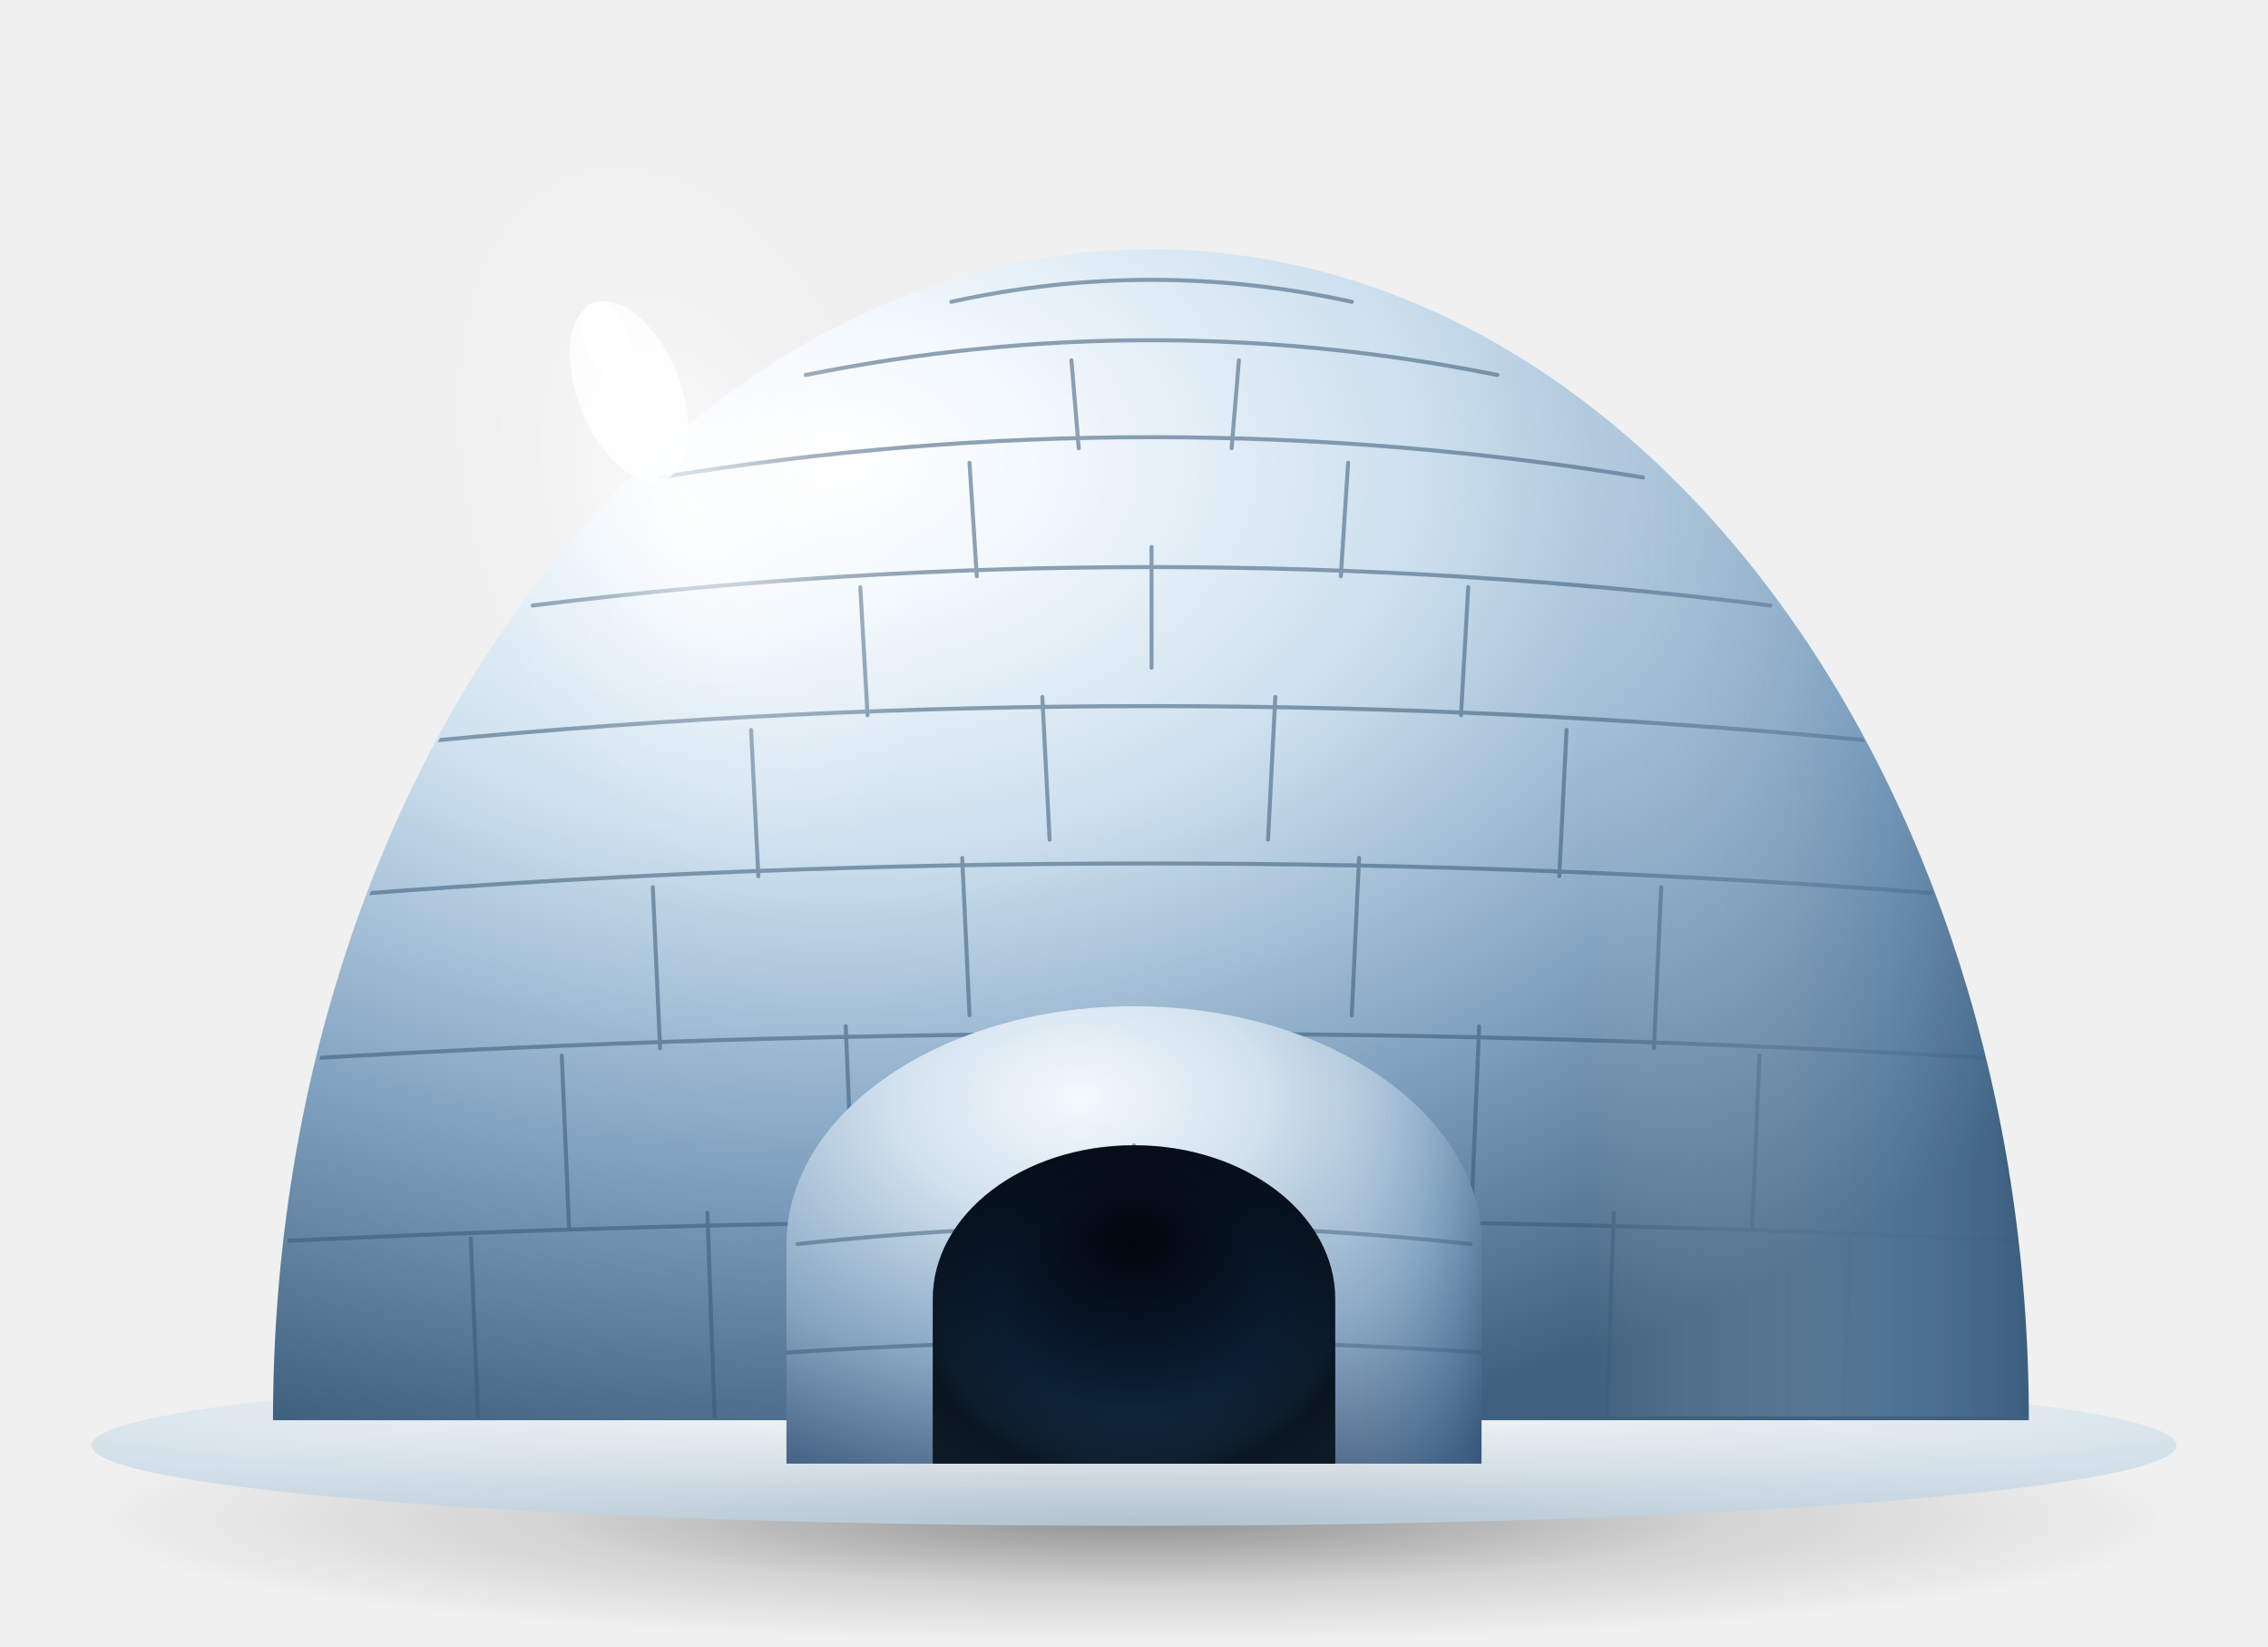
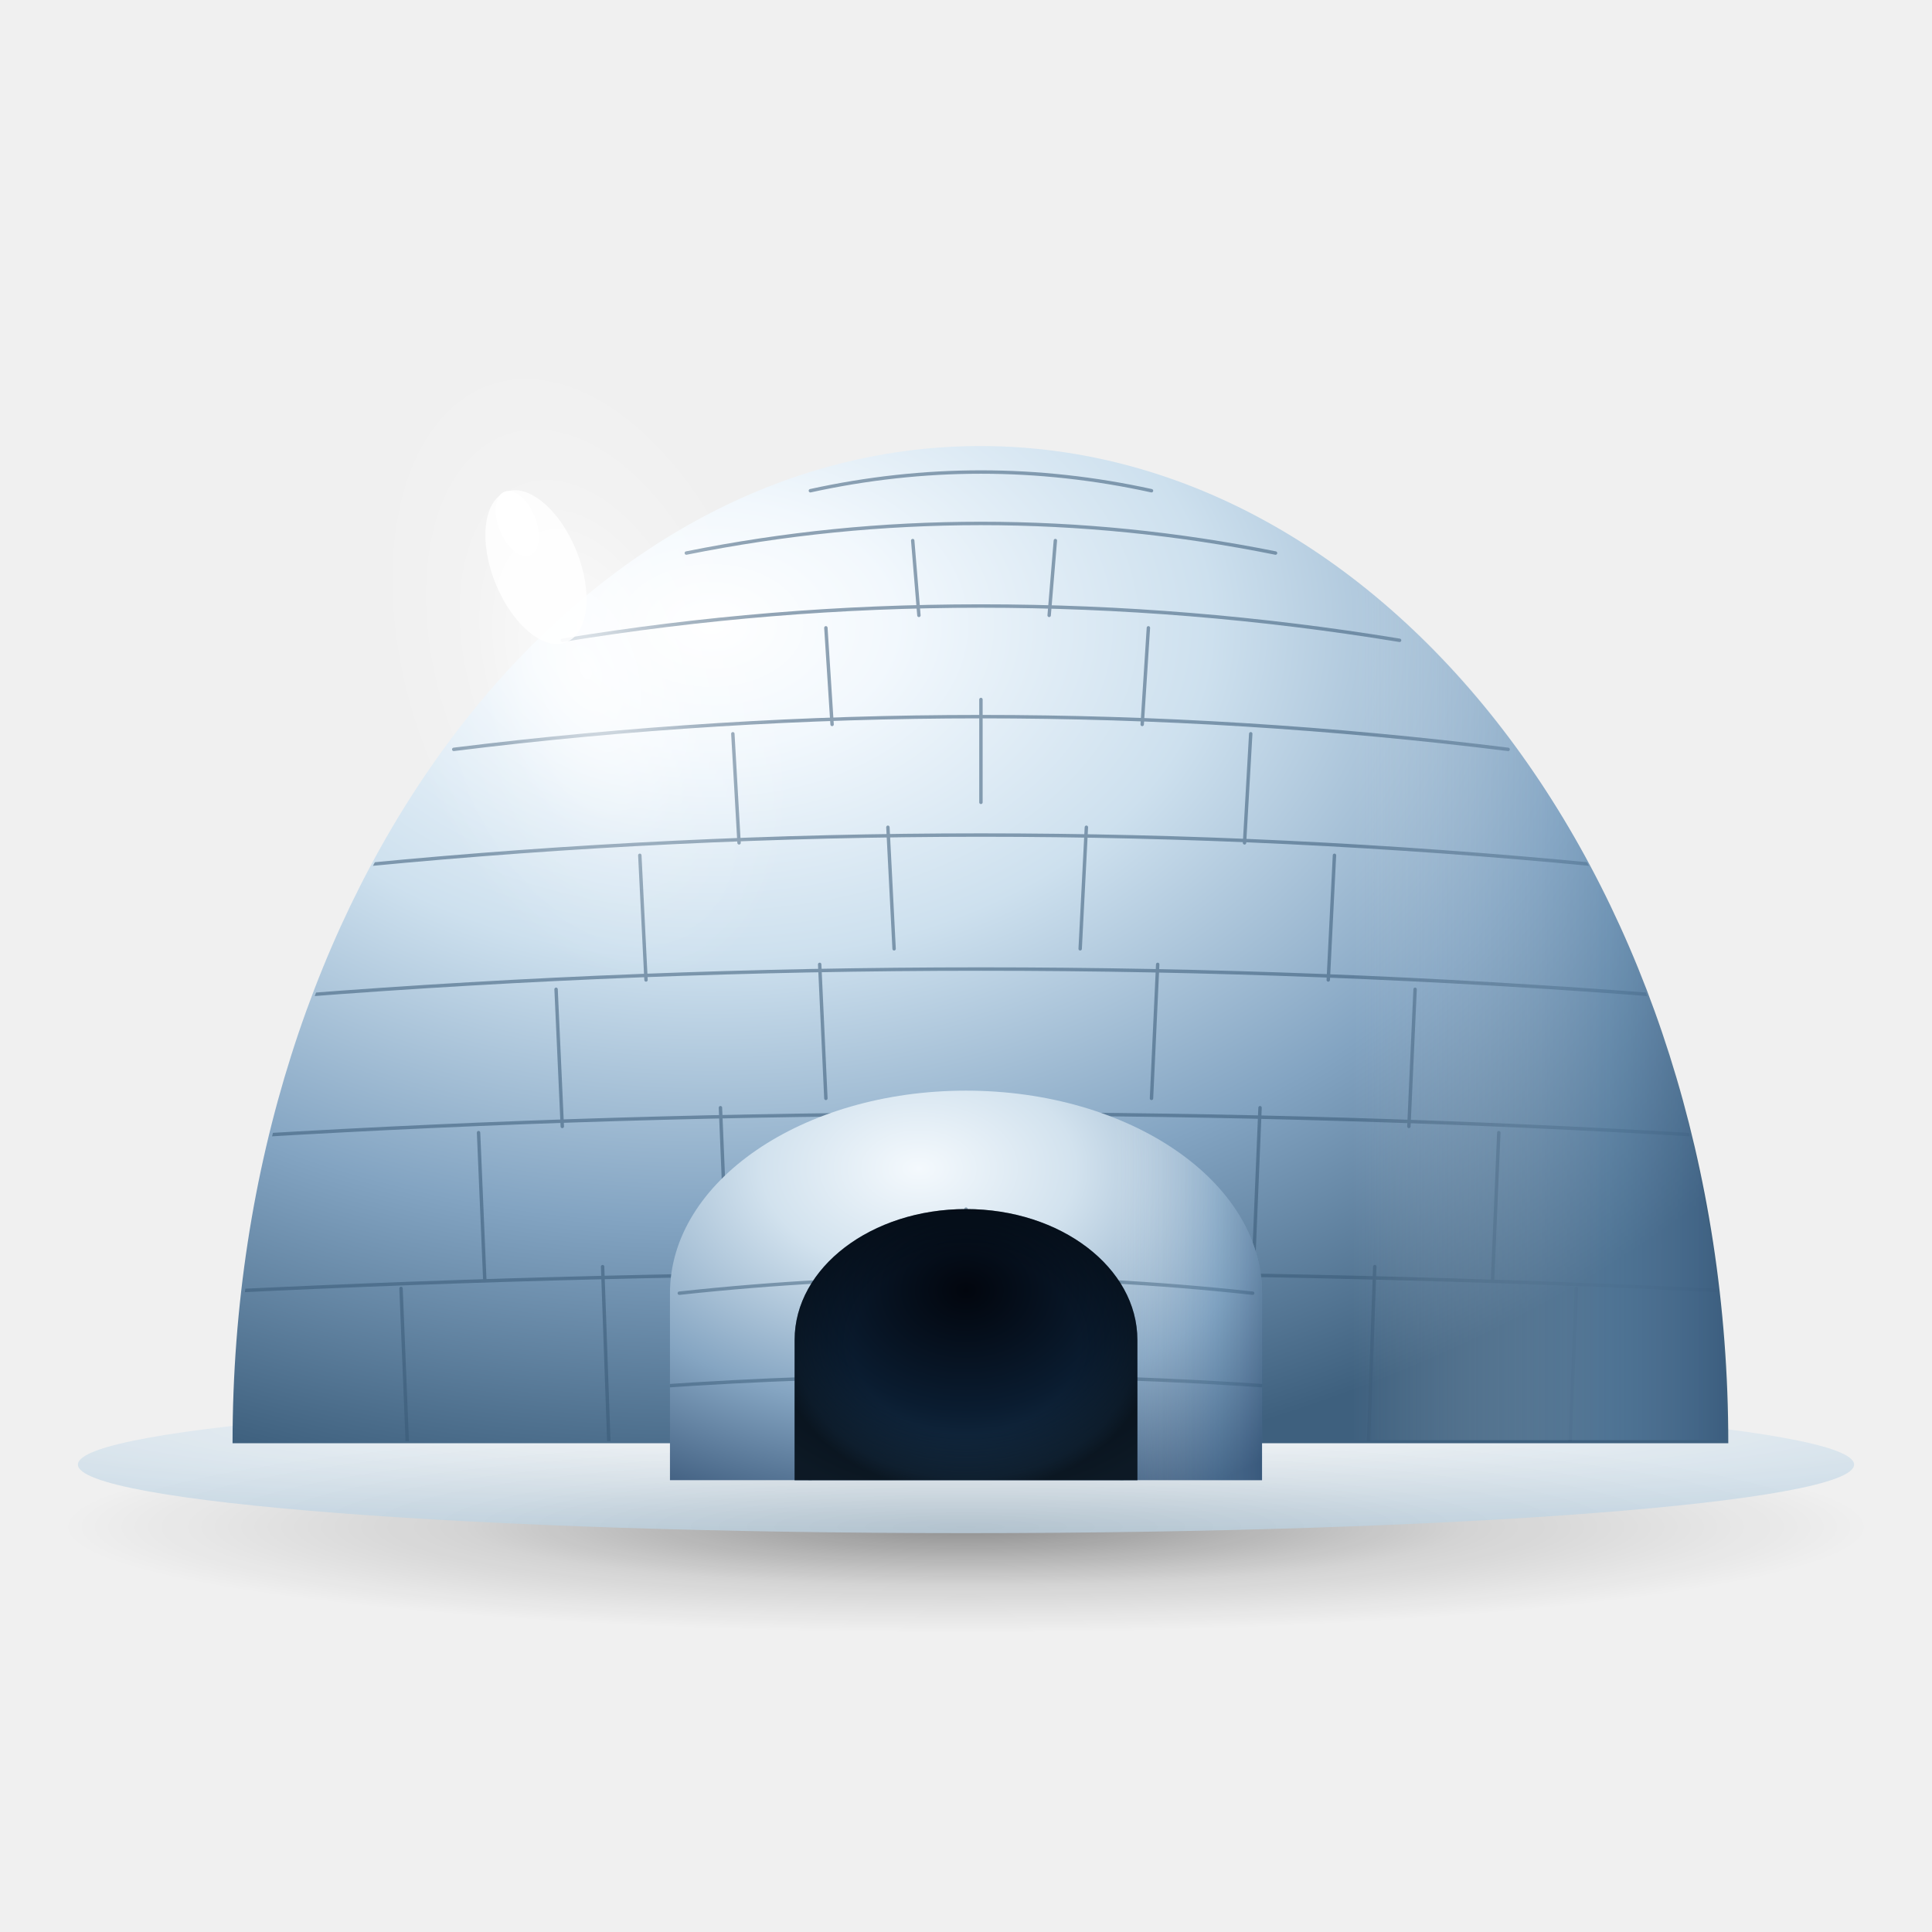
- <svg xmlns="http://www.w3.org/2000/svg" xmlns:xlink="http://www.w3.org/1999/xlink" viewBox="30 125 620 450" role="img" version="1.1" id="svg72">
+ <svg xmlns="http://www.w3.org/2000/svg" xmlns:xlink="http://www.w3.org/1999/xlink" viewBox="30 50 620 620" role="img" version="1.1" id="svg72">
  <defs id="defs28">
    <radialGradient id="dome" cx="207.064" cy="278.752" r="344.888" gradientTransform="matrix(1.224745,0,0,0.8164966,4.628099,23.1405)" fx="207.064" fy="278.752" gradientUnits="userSpaceOnUse">
      <stop offset="0%" stop-color="#ffffff" id="stop1" />
      <stop offset="14%" stop-color="#f2f8fd" id="stop2" />
      <stop offset="38%" stop-color="#cde0ee" id="stop3" />
      <stop offset="68%" stop-color="#83a4c2" id="stop4" />
      <stop offset="100%" stop-color="#3e607e" id="stop5" />
    </radialGradient>
    <radialGradient id="tunnel" cx="42%" cy="20%" r="95%">
      <stop offset="0%" stop-color="#f4f9fd" id="stop6" />
      <stop offset="28%" stop-color="#d2e2ee" id="stop7" />
      <stop offset="65%" stop-color="#85a5c2" id="stop8" />
      <stop offset="100%" stop-color="#3a587a" id="stop9" />
    </radialGradient>
    <radialGradient id="entrance" cx="50%" cy="30%" r="80%">
      <stop offset="0%" stop-color="#02060e" id="stop10" />
      <stop offset="55%" stop-color="#0a1c30" id="stop11" />
      <stop offset="100%" stop-color="#1c3852" id="stop12" />
    </radialGradient>
    <radialGradient id="gshad" cx="50%" cy="50%" r="50%">
      <stop offset="0%" stop-color="#000" stop-opacity="0.4" id="stop13" />
      <stop offset="55%" stop-color="#000" stop-opacity="0.12" id="stop14" />
      <stop offset="100%" stop-color="#000" stop-opacity="0" id="stop15" />
    </radialGradient>
    <radialGradient id="snow" cx="50%" cy="20%" r="80%">
      <stop offset="0%" stop-color="#ffffff" id="stop16" />
      <stop offset="100%" stop-color="#bcd2e2" id="stop17" />
    </radialGradient>
    <radialGradient id="spec" cx="50%" cy="50%" r="50%">
      <stop offset="0%" stop-color="#ffffff" stop-opacity="0.92" id="stop18" />
      <stop offset="55%" stop-color="#ffffff" stop-opacity="0.22" id="stop19" />
      <stop offset="100%" stop-color="#ffffff" stop-opacity="0" id="stop20" />
    </radialGradient>
    <linearGradient id="rim" x1="0%" y1="50%" x2="100%" y2="50%">
      <stop offset="0%" stop-color="#fff" stop-opacity="0" id="stop21" />
      <stop offset="75%" stop-color="#fff" stop-opacity="0" id="stop22" />
      <stop offset="92%" stop-color="#7099bd" stop-opacity="0.35" id="stop23" />
      <stop offset="100%" stop-color="#3a5c80" stop-opacity="0.55" id="stop24" />
    </linearGradient>
    <radialGradient id="innerShadow" cx="50%" cy="50%" r="55%">
      <stop offset="60%" stop-color="#000" stop-opacity="0" id="stop25" />
      <stop offset="90%" stop-color="#000" stop-opacity="0.4" id="stop26" />
      <stop offset="100%" stop-color="#000" stop-opacity="0.65" id="stop27" />
    </radialGradient>
    <clipPath id="domeClip">
      <path d="M 100 490 A 240 320 0 0 1 580 490 Z" id="path27" />
    </clipPath>
    <clipPath id="tunnelClip">
      <path d="M 245 525 L 245 465 A 95 65 0 0 1 435 465 L 435 525 Z" id="path28" />
    </clipPath>
    <linearGradient xlink:href="#rim" id="linearGradient73" x1="81.65" y1="404.166" x2="473.568" y2="404.166" gradientTransform="matrix(1.224745,0,0,0.8164966,3.950413,22.14876)" gradientUnits="userSpaceOnUse" />
  </defs>
  <ellipse cx="340" cy="540" rx="295" ry="34" fill="url(#gshad)" id="ellipse28" />
  <ellipse cx="340" cy="520" rx="285" ry="22" fill="url(#snow)" opacity="0.75" id="ellipse29" />
  <path d="m 104.628,513.14 a 240,320 0 0 1 480,0 z" fill="url(#dome)" id="path29" style="fill:url(#dome)" />
  <g clip-path="url(#domeClip)" fill="none" stroke="#385976" stroke-width="1.1" stroke-linecap="round" opacity="0.55" id="g62" transform="matrix(0.9951791,0,0,1,6.432507,22.47934)">
    <path d="m 95,442 q 245,-12 490,0" id="path30" />
    <path d="m 105,392 q 235,-14 470,0" id="path31" />
    <path d="m 120,347 q 220,-17 440,0" id="path32" />
    <path d="m 142,305 q 198,-19 396,0" id="path33" />
    <path d="m 170,268 q 170,-21 340,0" id="path34" />
    <path d="m 205,233 q 135,-22 270,0" id="path35" />
    <path d="m 245,205 q 95,-19 190,0" id="path36" />
    <path d="m 285,185 q 55,-12 110,0" id="path37" />
    <line x1="155" y1="490" x2="153" y2="441" id="line37" />
    <line x1="220" y1="490" x2="218" y2="434" id="line38" />
    <line x1="295" y1="490" x2="293" y2="430" id="line39" />
    <line x1="390" y1="490" x2="392" y2="430" id="line40" />
    <line x1="465" y1="490" x2="467" y2="434" id="line41" />
    <line x1="530" y1="490" x2="532" y2="441" id="line42" />
    <line x1="180" y1="438" x2="178" y2="391" id="line43" />
    <line x1="258" y1="431" x2="256" y2="383" id="line44" />
    <line x1="345" y1="428" x2="345" y2="380" id="line45" />
    <line x1="428" y1="431" x2="430" y2="383" id="line46" />
    <line x1="505" y1="438" x2="507" y2="391" id="line47" />
    <line x1="205" y1="389" x2="203" y2="345" id="line48" />
    <line x1="290" y1="380" x2="288" y2="337" id="line49" />
    <line x1="395" y1="380" x2="397" y2="337" id="line50" />
    <line x1="478" y1="389" x2="480" y2="345" id="line51" />
    <line x1="232" y1="342" x2="230" y2="302" id="line52" />
    <line x1="312" y1="332" x2="310" y2="293" id="line53" />
    <line x1="372" y1="332" x2="374" y2="293" id="line54" />
    <line x1="452" y1="342" x2="454" y2="302" id="line55" />
    <line x1="262" y1="298" x2="260" y2="263" id="line56" />
    <line x1="340" y1="285" x2="340" y2="252" id="line57" />
    <line x1="425" y1="298" x2="427" y2="263" id="line58" />
    <line x1="292" y1="260" x2="290" y2="229" id="line59" />
    <line x1="392" y1="260" x2="394" y2="229" id="line60" />
    <line x1="320" y1="225" x2="318" y2="201" id="line61" />
    <line x1="362" y1="225" x2="364" y2="201" id="line62" />
  </g>
  <path d="m 103.95,512.149 a 240,320 0 0 1 480,0 z" fill="url(#rim)" id="path62" style="fill:url(#linearGradient73)" />
  <ellipse cx="218" cy="265" rx="62" ry="105" fill="url(#spec)" opacity="0.85" transform="rotate(-18 218 265)" id="ellipse62" />
  <path d="M 245 525 L 245 465 A 95 65 0 0 1 435 465 L 435 525 Z" fill="url(#tunnel)" id="path63" />
  <g clip-path="url(#tunnelClip)" fill="none" stroke="#385976" stroke-width="1.1" stroke-linecap="round" opacity="0.5" id="g69">
    <path d="M 240 495 Q 340 488 440 495" id="path64" />
    <path d="M 248 465 Q 340 455 432 465" id="path65" />
    <line x1="290" y1="525" x2="288" y2="496" id="line65" />
    <line x1="390" y1="525" x2="392" y2="496" id="line66" />
    <line x1="318" y1="494" x2="316" y2="466" id="line67" />
    <line x1="362" y1="494" x2="364" y2="466" id="line68" />
    <line x1="340" y1="464" x2="340" y2="438" id="line69" />
  </g>
  <path d="M 245 525 L 245 465 A 95 65 0 0 1 435 465 L 435 525 Z" fill="url(#rim)" opacity="0.7" id="path69" />
  <path d="M 285 525 L 285 480 A 55 42 0 0 1 395 480 L 395 525 Z" fill="url(#entrance)" id="path70" />
  <path d="M 285 525 L 285 480 A 55 42 0 0 1 395 480 L 395 525 Z" fill="url(#innerShadow)" opacity="0.85" id="path71" />
  <ellipse cx="202" cy="232" rx="14" ry="26" fill="#ffffff" opacity="0.85" transform="rotate(-22 202 232)" id="ellipse71" />
  <ellipse cx="196" cy="218" rx="6" ry="11" fill="#ffffff" opacity="1" transform="rotate(-22 196 218)" id="ellipse72" />
</svg>
